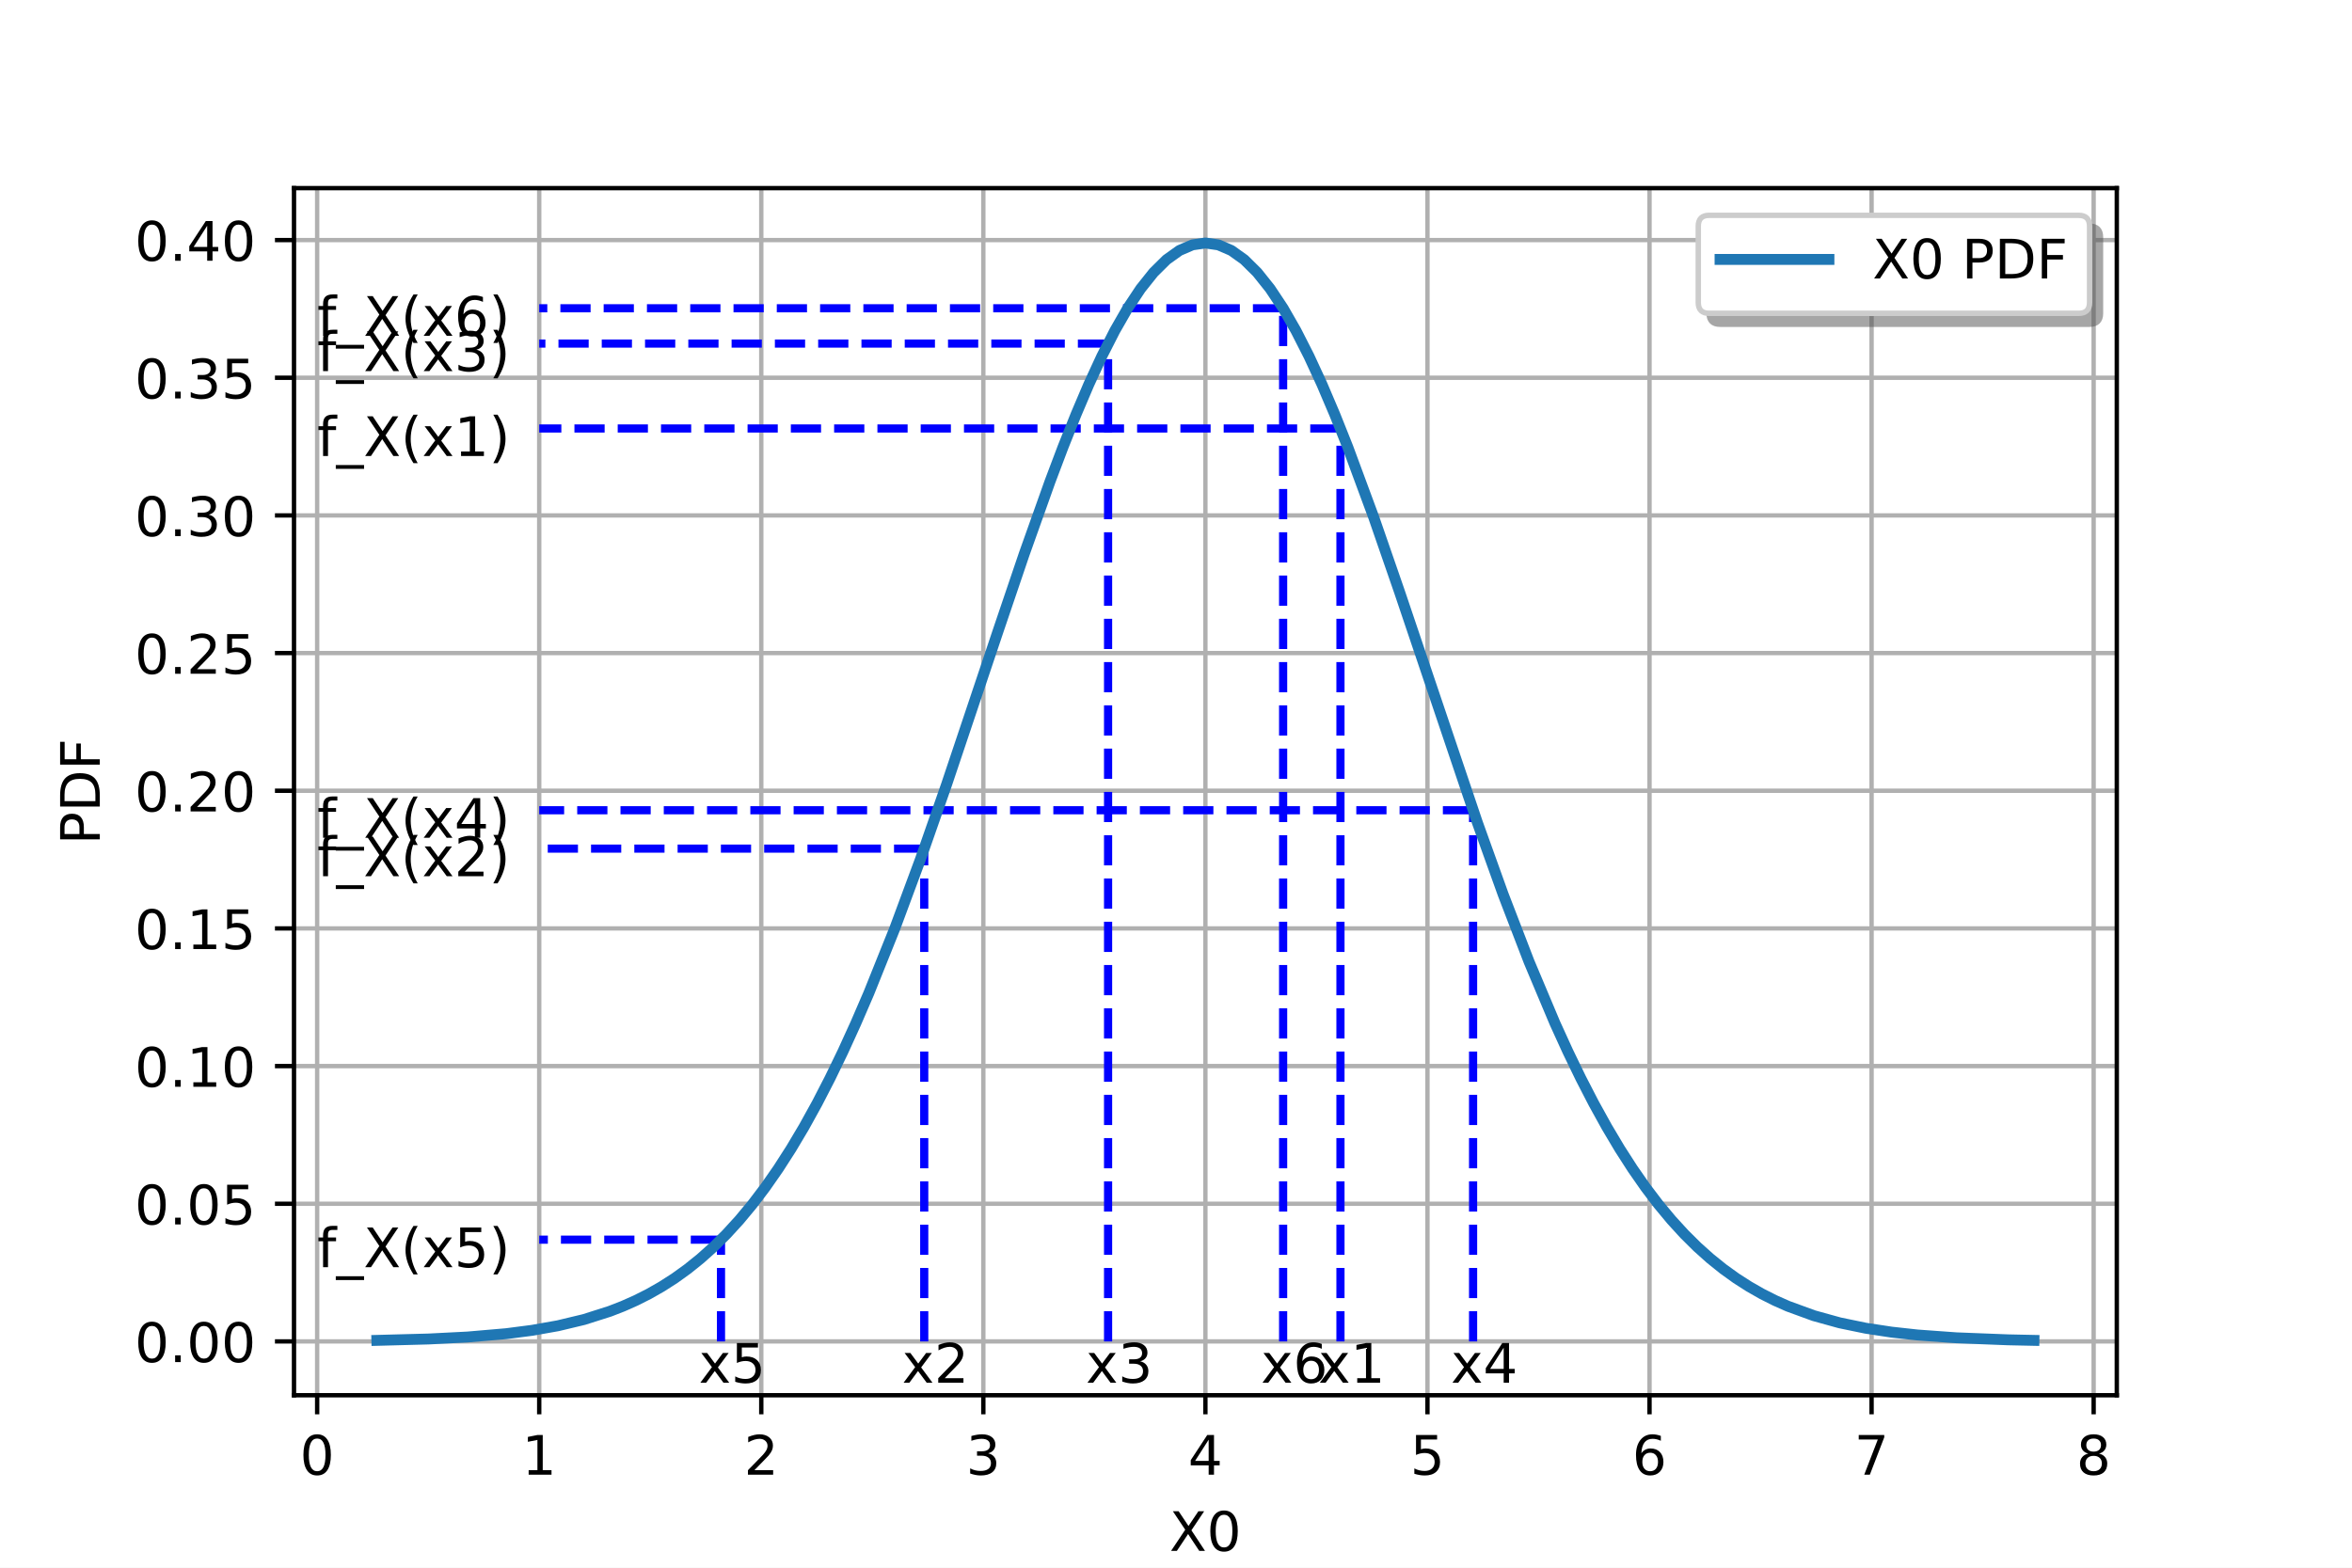
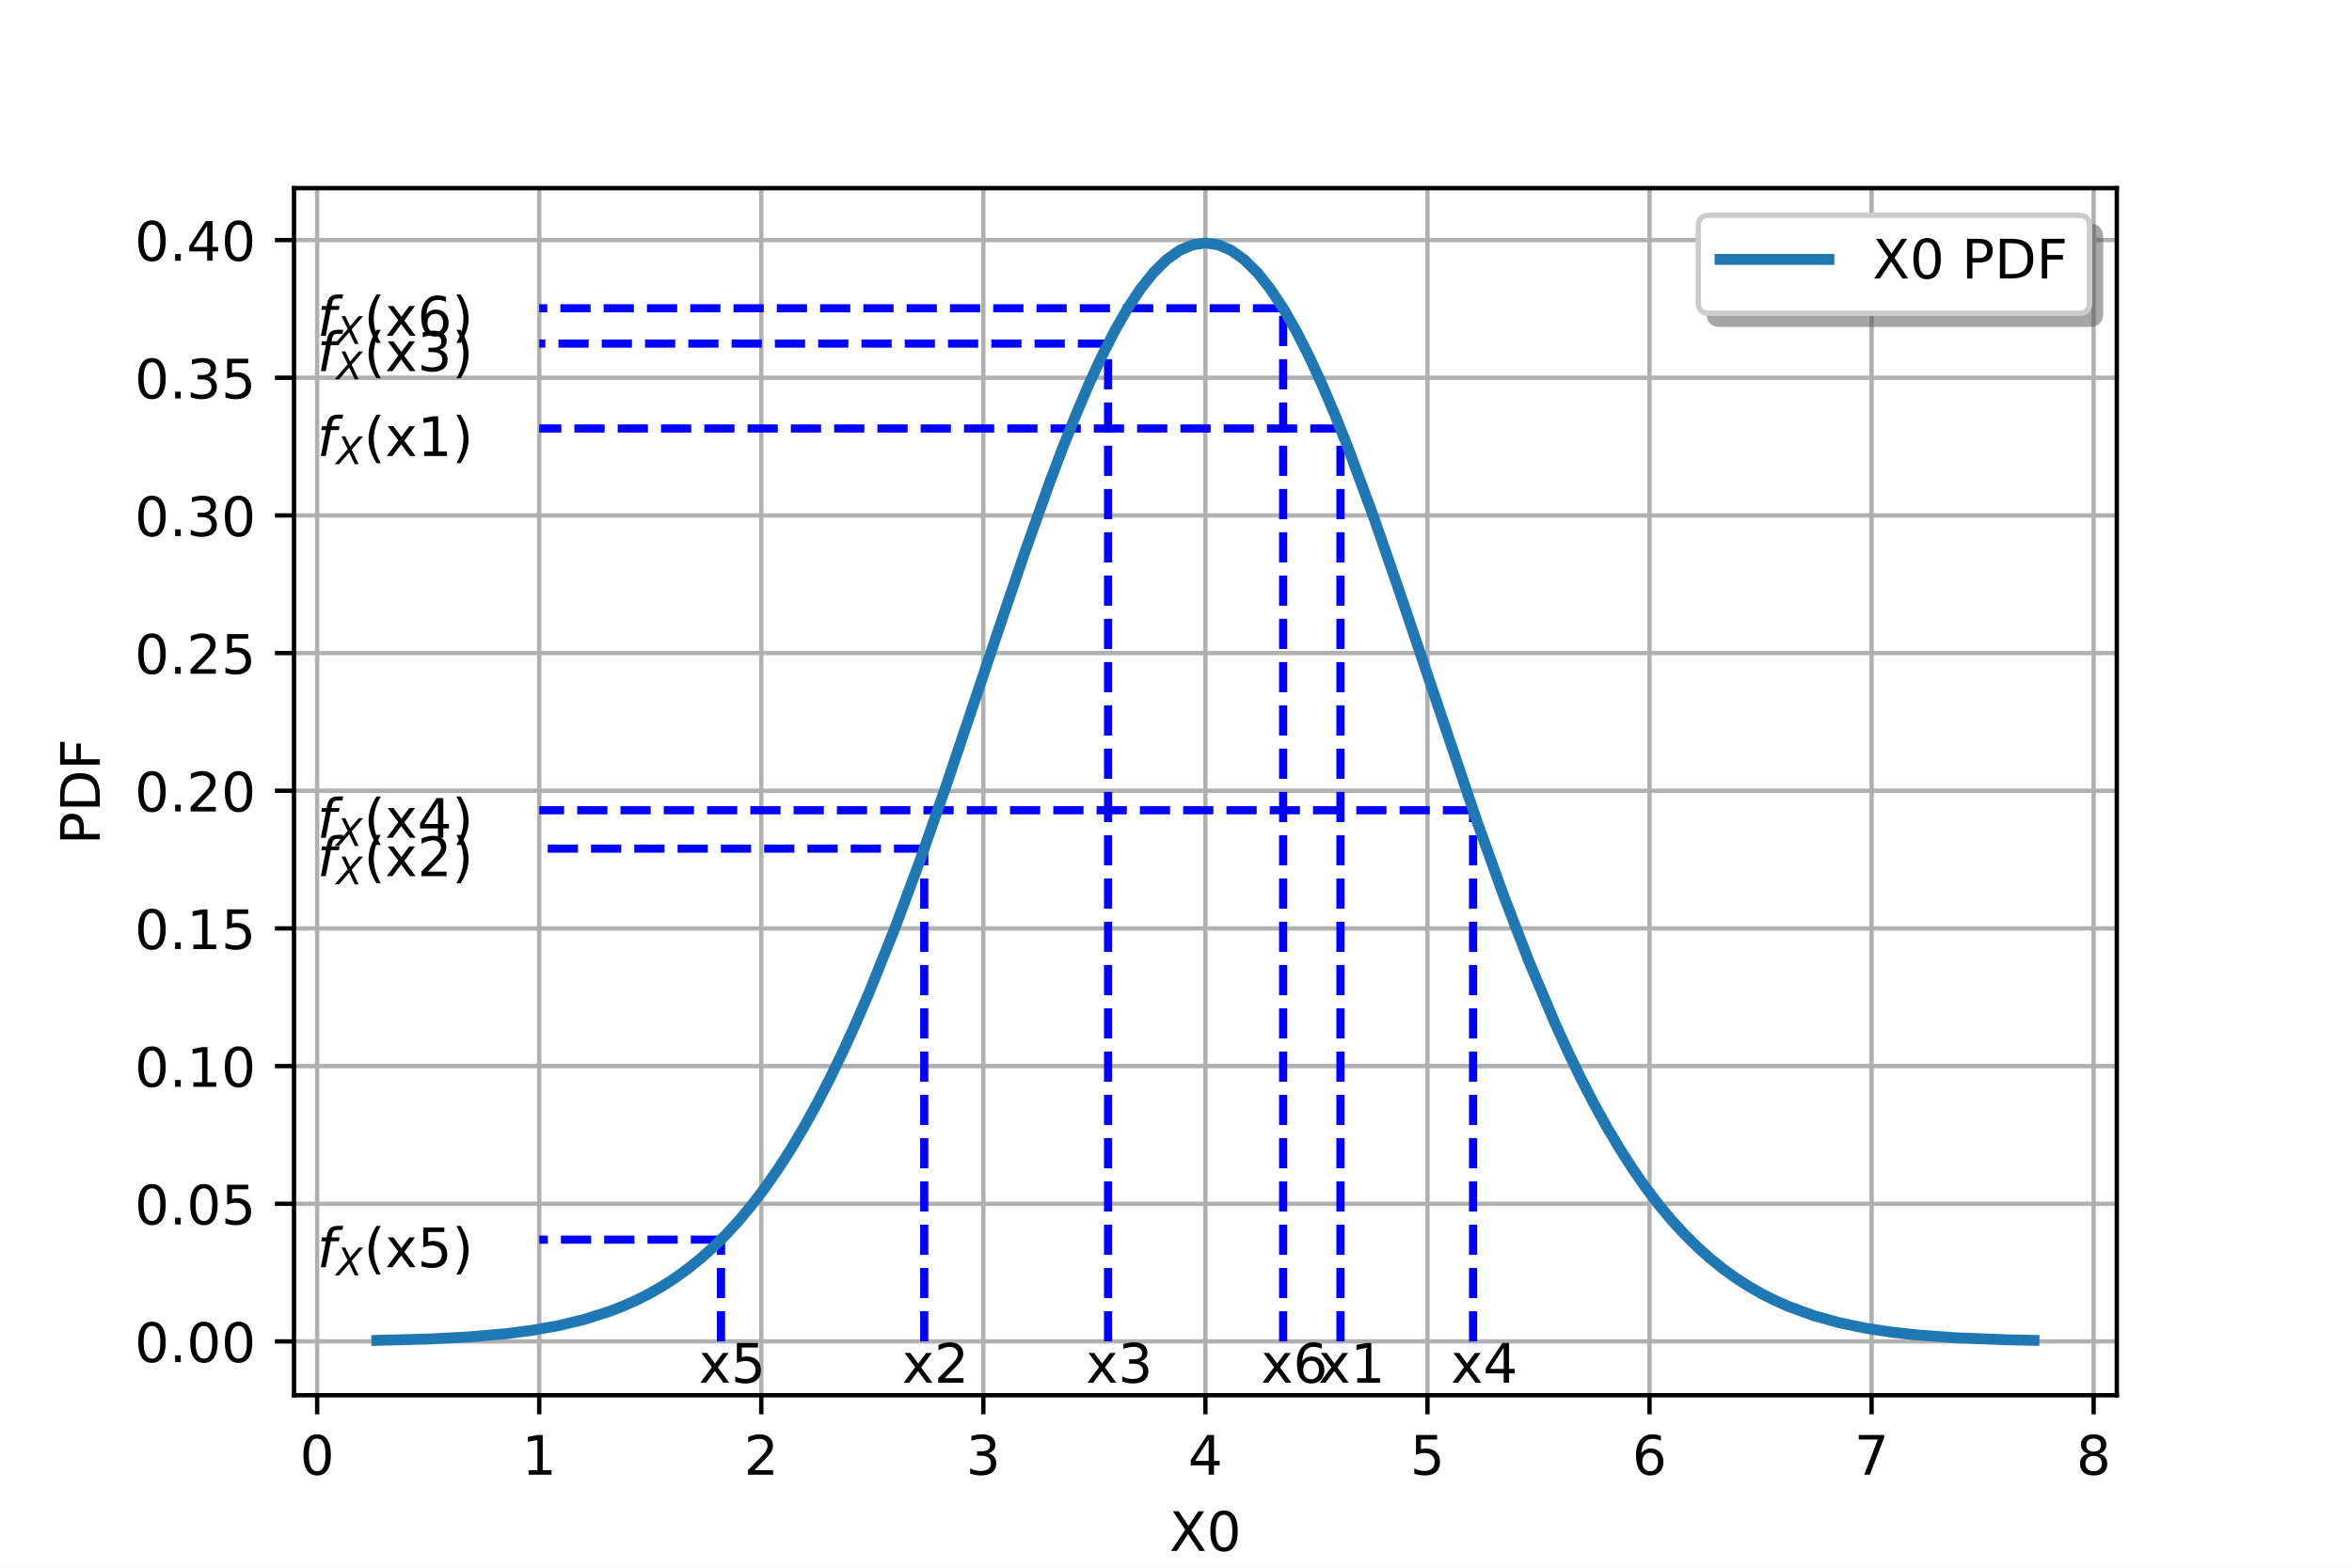
<svg xmlns="http://www.w3.org/2000/svg" xmlns:xlink="http://www.w3.org/1999/xlink" width="432pt" height="288pt" viewBox="0 0 432 288" version="1.1">
  <defs>
    <style type="text/css">*{stroke-linejoin: round; stroke-linecap: butt}</style>
  </defs>
  <g id="figure_1">
    <g id="patch_1">
      <path d="M 0 288  L 432 288  L 432 0  L 0 0  z " style="fill: #ffffff" />
    </g>
    <g id="axes_1">
      <g id="patch_2">
        <path d="M 54 256.32  L 388.8 256.32  L 388.8 34.56  L 54 34.56  z " style="fill: #ffffff" />
      </g>
      <g id="matplotlib.axis_1">
        <g id="xtick_1">
          <g id="line2d_1">
            <path d="M 58.253 256.32  L 58.253 34.56  " clip-path="url(#p8241e7f23a)" style="fill: none; stroke: #b0b0b0; stroke-width: 0.8; stroke-linecap: square" />
          </g>
          <g id="line2d_2">
            <defs>
              <path id="m4a92d99fee" d="M 0 0  L 0 3.5  " style="stroke: #000000; stroke-width: 0.8" />
            </defs>
            <g>
              <use xlink:href="#m4a92d99fee" x="58.253" y="256.32" style="stroke: #000000; stroke-width: 0.8" />
            </g>
          </g>
          <g id="text_1">
            <g transform="translate(55.07184 270.9177) scale(0.1 -0.1)">
              <defs>
                <path id="DejaVuSans-13" d="M 2034 4250  Q 1547 4250 1301 3770  Q 1056 3291 1056 2328  Q 1056 1369 1301 889  Q 1547 409 2034 409  Q 2525 409 2770 889  Q 3016 1369 3016 2328  Q 3016 3291 2770 3770  Q 2525 4250 2034 4250  z M 2034 4750  Q 2819 4750 3233 4129  Q 3647 3509 3647 2328  Q 3647 1150 3233 529  Q 2819 -91 2034 -91  Q 1250 -91 836 529  Q 422 1150 422 2328  Q 422 3509 836 4129  Q 1250 4750 2034 4750  z " transform="scale(0.015625)" />
              </defs>
              <use xlink:href="#DejaVuSans-13" />
            </g>
          </g>
        </g>
        <g id="xtick_2">
          <g id="line2d_3">
            <path d="M 99.04 256.32  L 99.04 34.56  " clip-path="url(#p8241e7f23a)" style="fill: none; stroke: #b0b0b0; stroke-width: 0.8; stroke-linecap: square" />
          </g>
          <g id="line2d_4">
            <g>
              <use xlink:href="#m4a92d99fee" x="99.04" y="256.32" style="stroke: #000000; stroke-width: 0.8" />
            </g>
          </g>
          <g id="text_2">
            <g transform="translate(95.85856 270.9177) scale(0.1 -0.1)">
              <defs>
                <path id="DejaVuSans-14" d="M 794 531  L 1825 531  L 1825 4091  L 703 3866  L 703 4441  L 1819 4666  L 2450 4666  L 2450 531  L 3481 531  L 3481 0  L 794 0  L 794 531  z " transform="scale(0.015625)" />
              </defs>
              <use xlink:href="#DejaVuSans-14" />
            </g>
          </g>
        </g>
        <g id="xtick_3">
          <g id="line2d_5">
            <path d="M 139.827 256.32  L 139.827 34.56  " clip-path="url(#p8241e7f23a)" style="fill: none; stroke: #b0b0b0; stroke-width: 0.8; stroke-linecap: square" />
          </g>
          <g id="line2d_6">
            <g>
              <use xlink:href="#m4a92d99fee" x="139.827" y="256.32" style="stroke: #000000; stroke-width: 0.8" />
            </g>
          </g>
          <g id="text_3">
            <g transform="translate(136.6453 270.9177) scale(0.1 -0.1)">
              <defs>
                <path id="DejaVuSans-15" d="M 1228 531  L 3431 531  L 3431 0  L 469 0  L 469 531  Q 828 903 1448 1529  Q 2069 2156 2228 2338  Q 2531 2678 2651 2914  Q 2772 3150 2772 3378  Q 2772 3750 2511 3984  Q 2250 4219 1831 4219  Q 1534 4219 1204 4116  Q 875 4013 500 3803  L 500 4441  Q 881 4594 1212 4672  Q 1544 4750 1819 4750  Q 2544 4750 2975 4387  Q 3406 4025 3406 3419  Q 3406 3131 3298 2873  Q 3191 2616 2906 2266  Q 2828 2175 2409 1742  Q 1991 1309 1228 531  z " transform="scale(0.015625)" />
              </defs>
              <use xlink:href="#DejaVuSans-15" />
            </g>
          </g>
        </g>
        <g id="xtick_4">
          <g id="line2d_7">
            <path d="M 180.613 256.32  L 180.613 34.56  " clip-path="url(#p8241e7f23a)" style="fill: none; stroke: #b0b0b0; stroke-width: 0.8; stroke-linecap: square" />
          </g>
          <g id="line2d_8">
            <g>
              <use xlink:href="#m4a92d99fee" x="180.613" y="256.32" style="stroke: #000000; stroke-width: 0.8" />
            </g>
          </g>
          <g id="text_4">
            <g transform="translate(177.432 270.9177) scale(0.1 -0.1)">
              <defs>
                <path id="DejaVuSans-16" d="M 2597 2516  Q 3050 2419 3304 2112  Q 3559 1806 3559 1356  Q 3559 666 3084 287  Q 2609 -91 1734 -91  Q 1441 -91 1130 -33  Q 819 25 488 141  L 488 750  Q 750 597 1062 519  Q 1375 441 1716 441  Q 2309 441 2620 675  Q 2931 909 2931 1356  Q 2931 1769 2642 2001  Q 2353 2234 1838 2234  L 1294 2234  L 1294 2753  L 1863 2753  Q 2328 2753 2575 2939  Q 2822 3125 2822 3475  Q 2822 3834 2567 4026  Q 2313 4219 1838 4219  Q 1578 4219 1281 4162  Q 984 4106 628 3988  L 628 4550  Q 988 4650 1302 4700  Q 1616 4750 1894 4750  Q 2613 4750 3031 4423  Q 3450 4097 3450 3541  Q 3450 3153 3228 2886  Q 3006 2619 2597 2516  z " transform="scale(0.015625)" />
              </defs>
              <use xlink:href="#DejaVuSans-16" />
            </g>
          </g>
        </g>
        <g id="xtick_5">
          <g id="line2d_9">
            <path d="M 221.4 256.32  L 221.4 34.56  " clip-path="url(#p8241e7f23a)" style="fill: none; stroke: #b0b0b0; stroke-width: 0.8; stroke-linecap: square" />
          </g>
          <g id="line2d_10">
            <g>
              <use xlink:href="#m4a92d99fee" x="221.4" y="256.32" style="stroke: #000000; stroke-width: 0.8" />
            </g>
          </g>
          <g id="text_5">
            <g transform="translate(218.2188 270.9177) scale(0.1 -0.1)">
              <defs>
                <path id="DejaVuSans-17" d="M 2419 4116  L 825 1625  L 2419 1625  L 2419 4116  z M 2253 4666  L 3047 4666  L 3047 1625  L 3713 1625  L 3713 1100  L 3047 1100  L 3047 0  L 2419 0  L 2419 1100  L 313 1100  L 313 1709  L 2253 4666  z " transform="scale(0.015625)" />
              </defs>
              <use xlink:href="#DejaVuSans-17" />
            </g>
          </g>
        </g>
        <g id="xtick_6">
          <g id="line2d_11">
            <path d="M 262.187 256.32  L 262.187 34.56  " clip-path="url(#p8241e7f23a)" style="fill: none; stroke: #b0b0b0; stroke-width: 0.8; stroke-linecap: square" />
          </g>
          <g id="line2d_12">
            <g>
              <use xlink:href="#m4a92d99fee" x="262.187" y="256.32" style="stroke: #000000; stroke-width: 0.8" />
            </g>
          </g>
          <g id="text_6">
            <g transform="translate(259.0055 270.9177) scale(0.1 -0.1)">
              <defs>
                <path id="DejaVuSans-18" d="M 691 4666  L 3169 4666  L 3169 4134  L 1269 4134  L 1269 2991  Q 1406 3038 1543 3061  Q 1681 3084 1819 3084  Q 2600 3084 3056 2656  Q 3513 2228 3513 1497  Q 3513 744 3044 326  Q 2575 -91 1722 -91  Q 1428 -91 1123 -41  Q 819 9 494 109  L 494 744  Q 775 591 1075 516  Q 1375 441 1709 441  Q 2250 441 2565 725  Q 2881 1009 2881 1497  Q 2881 1984 2565 2268  Q 2250 2553 1709 2553  Q 1456 2553 1204 2497  Q 953 2441 691 2322  L 691 4666  z " transform="scale(0.015625)" />
              </defs>
              <use xlink:href="#DejaVuSans-18" />
            </g>
          </g>
        </g>
        <g id="xtick_7">
          <g id="line2d_13">
            <path d="M 302.973 256.32  L 302.973 34.56  " clip-path="url(#p8241e7f23a)" style="fill: none; stroke: #b0b0b0; stroke-width: 0.8; stroke-linecap: square" />
          </g>
          <g id="line2d_14">
            <g>
              <use xlink:href="#m4a92d99fee" x="302.973" y="256.32" style="stroke: #000000; stroke-width: 0.8" />
            </g>
          </g>
          <g id="text_7">
            <g transform="translate(299.7922 270.9177) scale(0.1 -0.1)">
              <defs>
                <path id="DejaVuSans-19" d="M 2113 2584  Q 1688 2584 1439 2293  Q 1191 2003 1191 1497  Q 1191 994 1439 701  Q 1688 409 2113 409  Q 2538 409 2786 701  Q 3034 994 3034 1497  Q 3034 2003 2786 2293  Q 2538 2584 2113 2584  z M 3366 4563  L 3366 3988  Q 3128 4100 2886 4159  Q 2644 4219 2406 4219  Q 1781 4219 1451 3797  Q 1122 3375 1075 2522  Q 1259 2794 1537 2939  Q 1816 3084 2150 3084  Q 2853 3084 3261 2657  Q 3669 2231 3669 1497  Q 3669 778 3244 343  Q 2819 -91 2113 -91  Q 1303 -91 875 529  Q 447 1150 447 2328  Q 447 3434 972 4092  Q 1497 4750 2381 4750  Q 2619 4750 2861 4703  Q 3103 4656 3366 4563  z " transform="scale(0.015625)" />
              </defs>
              <use xlink:href="#DejaVuSans-19" />
            </g>
          </g>
        </g>
        <g id="xtick_8">
          <g id="line2d_15">
            <path d="M 343.76 256.32  L 343.76 34.56  " clip-path="url(#p8241e7f23a)" style="fill: none; stroke: #b0b0b0; stroke-width: 0.8; stroke-linecap: square" />
          </g>
          <g id="line2d_16">
            <g>
              <use xlink:href="#m4a92d99fee" x="343.76" y="256.32" style="stroke: #000000; stroke-width: 0.8" />
            </g>
          </g>
          <g id="text_8">
            <g transform="translate(340.5789 270.9177) scale(0.1 -0.1)">
              <defs>
                <path id="DejaVuSans-1a" d="M 525 4666  L 3525 4666  L 3525 4397  L 1831 0  L 1172 0  L 2766 4134  L 525 4134  L 525 4666  z " transform="scale(0.015625)" />
              </defs>
              <use xlink:href="#DejaVuSans-1a" />
            </g>
          </g>
        </g>
        <g id="xtick_9">
          <g id="line2d_17">
            <path d="M 384.547 256.32  L 384.547 34.56  " clip-path="url(#p8241e7f23a)" style="fill: none; stroke: #b0b0b0; stroke-width: 0.8; stroke-linecap: square" />
          </g>
          <g id="line2d_18">
            <g>
              <use xlink:href="#m4a92d99fee" x="384.547" y="256.32" style="stroke: #000000; stroke-width: 0.8" />
            </g>
          </g>
          <g id="text_9">
            <g transform="translate(381.3657 270.9177) scale(0.1 -0.1)">
              <defs>
                <path id="DejaVuSans-1b" d="M 2034 2216  Q 1584 2216 1326 1975  Q 1069 1734 1069 1313  Q 1069 891 1326 650  Q 1584 409 2034 409  Q 2484 409 2743 651  Q 3003 894 3003 1313  Q 3003 1734 2745 1975  Q 2488 2216 2034 2216  z M 1403 2484  Q 997 2584 770 2862  Q 544 3141 544 3541  Q 544 4100 942 4425  Q 1341 4750 2034 4750  Q 2731 4750 3128 4425  Q 3525 4100 3525 3541  Q 3525 3141 3298 2862  Q 3072 2584 2669 2484  Q 3125 2378 3379 2068  Q 3634 1759 3634 1313  Q 3634 634 3220 271  Q 2806 -91 2034 -91  Q 1263 -91 848 271  Q 434 634 434 1313  Q 434 1759 690 2068  Q 947 2378 1403 2484  z M 1172 3481  Q 1172 3119 1398 2916  Q 1625 2713 2034 2713  Q 2441 2713 2670 2916  Q 2900 3119 2900 3481  Q 2900 3844 2670 4047  Q 2441 4250 2034 4250  Q 1625 4250 1398 4047  Q 1172 3844 1172 3481  z " transform="scale(0.015625)" />
              </defs>
              <use xlink:href="#DejaVuSans-1b" />
            </g>
          </g>
        </g>
        <g id="text_10">
          <g transform="translate(214.7937 284.9177) scale(0.1 -0.1)">
            <defs>
              <path id="DejaVuSans-3b" d="M 403 4666  L 1081 4666  L 2241 2931  L 3406 4666  L 4084 4666  L 2584 2425  L 4184 0  L 3506 0  L 2194 1984  L 872 0  L 191 0  L 1856 2491  L 403 4666  z " transform="scale(0.015625)" />
            </defs>
            <use xlink:href="#DejaVuSans-3b" />
            <use xlink:href="#DejaVuSans-13" transform="translate(68.5 0)" />
          </g>
        </g>
      </g>
      <g id="matplotlib.axis_2">
        <g id="ytick_1">
          <g id="line2d_19">
            <path d="M 54 246.431  L 388.8 246.431  " clip-path="url(#p8241e7f23a)" style="fill: none; stroke: #b0b0b0; stroke-width: 0.8; stroke-linecap: square" />
          </g>
          <g id="line2d_20">
            <defs>
              <path id="mb3cb5c074b" d="M 0 0  L -3.5 0  " style="stroke: #000000; stroke-width: 0.8" />
            </defs>
            <g>
              <use xlink:href="#mb3cb5c074b" x="54" y="246.431" style="stroke: #000000; stroke-width: 0.8" />
            </g>
          </g>
          <g id="text_11">
            <g transform="translate(24.73438 250.2302) scale(0.1 -0.1)">
              <defs>
                <path id="DejaVuSans-11" d="M 684 794  L 1344 794  L 1344 0  L 684 0  L 684 794  z " transform="scale(0.015625)" />
              </defs>
              <use xlink:href="#DejaVuSans-13" />
              <use xlink:href="#DejaVuSans-11" transform="translate(63.625 0)" />
              <use xlink:href="#DejaVuSans-13" transform="translate(95.40625 0)" />
              <use xlink:href="#DejaVuSans-13" transform="translate(159.0312 0)" />
            </g>
          </g>
        </g>
        <g id="ytick_2">
          <g id="line2d_21">
            <path d="M 54 221.141  L 388.8 221.141  " clip-path="url(#p8241e7f23a)" style="fill: none; stroke: #b0b0b0; stroke-width: 0.8; stroke-linecap: square" />
          </g>
          <g id="line2d_22">
            <g>
              <use xlink:href="#mb3cb5c074b" x="54" y="221.141" style="stroke: #000000; stroke-width: 0.8" />
            </g>
          </g>
          <g id="text_12">
            <g transform="translate(24.73438 224.9394) scale(0.1 -0.1)">
              <use xlink:href="#DejaVuSans-13" />
              <use xlink:href="#DejaVuSans-11" transform="translate(63.625 0)" />
              <use xlink:href="#DejaVuSans-13" transform="translate(95.40625 0)" />
              <use xlink:href="#DejaVuSans-18" transform="translate(159.0312 0)" />
            </g>
          </g>
        </g>
        <g id="ytick_3">
          <g id="line2d_23">
            <path d="M 54 195.85  L 388.8 195.85  " clip-path="url(#p8241e7f23a)" style="fill: none; stroke: #b0b0b0; stroke-width: 0.8; stroke-linecap: square" />
          </g>
          <g id="line2d_24">
            <g>
              <use xlink:href="#mb3cb5c074b" x="54" y="195.85" style="stroke: #000000; stroke-width: 0.8" />
            </g>
          </g>
          <g id="text_13">
            <g transform="translate(24.73438 199.6486) scale(0.1 -0.1)">
              <use xlink:href="#DejaVuSans-13" />
              <use xlink:href="#DejaVuSans-11" transform="translate(63.625 0)" />
              <use xlink:href="#DejaVuSans-14" transform="translate(95.40625 0)" />
              <use xlink:href="#DejaVuSans-13" transform="translate(159.0312 0)" />
            </g>
          </g>
        </g>
        <g id="ytick_4">
          <g id="line2d_25">
            <path d="M 54 170.559  L 388.8 170.559  " clip-path="url(#p8241e7f23a)" style="fill: none; stroke: #b0b0b0; stroke-width: 0.8; stroke-linecap: square" />
          </g>
          <g id="line2d_26">
            <g>
              <use xlink:href="#mb3cb5c074b" x="54" y="170.559" style="stroke: #000000; stroke-width: 0.8" />
            </g>
          </g>
          <g id="text_14">
            <g transform="translate(24.73438 174.3578) scale(0.1 -0.1)">
              <use xlink:href="#DejaVuSans-13" />
              <use xlink:href="#DejaVuSans-11" transform="translate(63.625 0)" />
              <use xlink:href="#DejaVuSans-14" transform="translate(95.40625 0)" />
              <use xlink:href="#DejaVuSans-18" transform="translate(159.0312 0)" />
            </g>
          </g>
        </g>
        <g id="ytick_5">
          <g id="line2d_27">
            <path d="M 54 145.268  L 388.8 145.268  " clip-path="url(#p8241e7f23a)" style="fill: none; stroke: #b0b0b0; stroke-width: 0.8; stroke-linecap: square" />
          </g>
          <g id="line2d_28">
            <g>
              <use xlink:href="#mb3cb5c074b" x="54" y="145.268" style="stroke: #000000; stroke-width: 0.8" />
            </g>
          </g>
          <g id="text_15">
            <g transform="translate(24.73438 149.067) scale(0.1 -0.1)">
              <use xlink:href="#DejaVuSans-13" />
              <use xlink:href="#DejaVuSans-11" transform="translate(63.625 0)" />
              <use xlink:href="#DejaVuSans-15" transform="translate(95.40625 0)" />
              <use xlink:href="#DejaVuSans-13" transform="translate(159.0312 0)" />
            </g>
          </g>
        </g>
        <g id="ytick_6">
          <g id="line2d_29">
            <path d="M 54 119.977  L 388.8 119.977  " clip-path="url(#p8241e7f23a)" style="fill: none; stroke: #b0b0b0; stroke-width: 0.8; stroke-linecap: square" />
          </g>
          <g id="line2d_30">
            <g>
              <use xlink:href="#mb3cb5c074b" x="54" y="119.977" style="stroke: #000000; stroke-width: 0.8" />
            </g>
          </g>
          <g id="text_16">
            <g transform="translate(24.73438 123.7762) scale(0.1 -0.1)">
              <use xlink:href="#DejaVuSans-13" />
              <use xlink:href="#DejaVuSans-11" transform="translate(63.625 0)" />
              <use xlink:href="#DejaVuSans-15" transform="translate(95.40625 0)" />
              <use xlink:href="#DejaVuSans-18" transform="translate(159.0312 0)" />
            </g>
          </g>
        </g>
        <g id="ytick_7">
          <g id="line2d_31">
            <path d="M 54 94.687  L 388.8 94.687  " clip-path="url(#p8241e7f23a)" style="fill: none; stroke: #b0b0b0; stroke-width: 0.8; stroke-linecap: square" />
          </g>
          <g id="line2d_32">
            <g>
              <use xlink:href="#mb3cb5c074b" x="54" y="94.687" style="stroke: #000000; stroke-width: 0.8" />
            </g>
          </g>
          <g id="text_17">
            <g transform="translate(24.73438 98.48541) scale(0.1 -0.1)">
              <use xlink:href="#DejaVuSans-13" />
              <use xlink:href="#DejaVuSans-11" transform="translate(63.625 0)" />
              <use xlink:href="#DejaVuSans-16" transform="translate(95.40625 0)" />
              <use xlink:href="#DejaVuSans-13" transform="translate(159.0312 0)" />
            </g>
          </g>
        </g>
        <g id="ytick_8">
          <g id="line2d_33">
            <path d="M 54 69.396  L 388.8 69.396  " clip-path="url(#p8241e7f23a)" style="fill: none; stroke: #b0b0b0; stroke-width: 0.8; stroke-linecap: square" />
          </g>
          <g id="line2d_34">
            <g>
              <use xlink:href="#mb3cb5c074b" x="54" y="69.396" style="stroke: #000000; stroke-width: 0.8" />
            </g>
          </g>
          <g id="text_18">
            <g transform="translate(24.73438 73.19461) scale(0.1 -0.1)">
              <use xlink:href="#DejaVuSans-13" />
              <use xlink:href="#DejaVuSans-11" transform="translate(63.625 0)" />
              <use xlink:href="#DejaVuSans-16" transform="translate(95.40625 0)" />
              <use xlink:href="#DejaVuSans-18" transform="translate(159.0312 0)" />
            </g>
          </g>
        </g>
        <g id="ytick_9">
          <g id="line2d_35">
            <path d="M 54 44.105  L 388.8 44.105  " clip-path="url(#p8241e7f23a)" style="fill: none; stroke: #b0b0b0; stroke-width: 0.8; stroke-linecap: square" />
          </g>
          <g id="line2d_36">
            <g>
              <use xlink:href="#mb3cb5c074b" x="54" y="44.105" style="stroke: #000000; stroke-width: 0.8" />
            </g>
          </g>
          <g id="text_19">
            <g transform="translate(24.73438 47.90382) scale(0.1 -0.1)">
              <use xlink:href="#DejaVuSans-13" />
              <use xlink:href="#DejaVuSans-11" transform="translate(63.625 0)" />
              <use xlink:href="#DejaVuSans-17" transform="translate(95.40625 0)" />
              <use xlink:href="#DejaVuSans-13" transform="translate(159.0312 0)" />
            </g>
          </g>
        </g>
        <g id="text_20">
          <g transform="translate(18.33203 155.1806) rotate(-90) scale(0.1 -0.1)">
            <defs>
              <path id="DejaVuSans-33" d="M 1259 4147  L 1259 2394  L 2053 2394  Q 2494 2394 2734 2622  Q 2975 2850 2975 3272  Q 2975 3691 2734 3919  Q 2494 4147 2053 4147  L 1259 4147  z M 628 4666  L 2053 4666  Q 2838 4666 3239 4311  Q 3641 3956 3641 3272  Q 3641 2581 3239 2228  Q 2838 1875 2053 1875  L 1259 1875  L 1259 0  L 628 0  L 628 4666  z " transform="scale(0.015625)" />
              <path id="DejaVuSans-27" d="M 1259 4147  L 1259 519  L 2022 519  Q 2988 519 3436 956  Q 3884 1394 3884 2338  Q 3884 3275 3436 3711  Q 2988 4147 2022 4147  L 1259 4147  z M 628 4666  L 1925 4666  Q 3281 4666 3915 4102  Q 4550 3538 4550 2338  Q 4550 1131 3912 565  Q 3275 0 1925 0  L 628 0  L 628 4666  z " transform="scale(0.015625)" />
              <path id="DejaVuSans-29" d="M 628 4666  L 3309 4666  L 3309 4134  L 1259 4134  L 1259 2759  L 3109 2759  L 3109 2228  L 1259 2228  L 1259 0  L 628 0  L 628 4666  z " transform="scale(0.015625)" />
            </defs>
            <use xlink:href="#DejaVuSans-33" />
            <use xlink:href="#DejaVuSans-27" transform="translate(60.29688 0)" />
            <use xlink:href="#DejaVuSans-29" transform="translate(137.2969 0)" />
          </g>
        </g>
      </g>
      <g id="line2d_37">
        <path d="M 246.207 78.714  L 99.04 78.714  " clip-path="url(#p8241e7f23a)" style="fill: none; stroke-dasharray: 5.55,2.4; stroke-dashoffset: 0; stroke: #0000ff; stroke-width: 1.5" />
      </g>
      <g id="line2d_38">
        <path d="M 246.207 246.431  L 246.207 78.714  " clip-path="url(#p8241e7f23a)" style="fill: none; stroke-dasharray: 5.55,2.4; stroke-dashoffset: 0; stroke: #0000ff; stroke-width: 1.5" />
      </g>
      <g id="line2d_39">
        <path d="M 169.757 155.905  L 99.04 155.905  " clip-path="url(#p8241e7f23a)" style="fill: none; stroke-dasharray: 5.55,2.4; stroke-dashoffset: 0; stroke: #0000ff; stroke-width: 1.5" />
      </g>
      <g id="line2d_40">
        <path d="M 169.757 246.431  L 169.757 155.905  " clip-path="url(#p8241e7f23a)" style="fill: none; stroke-dasharray: 5.55,2.4; stroke-dashoffset: 0; stroke: #0000ff; stroke-width: 1.5" />
      </g>
      <g id="line2d_41">
        <path d="M 203.525 63.118  L 99.04 63.118  " clip-path="url(#p8241e7f23a)" style="fill: none; stroke-dasharray: 5.55,2.4; stroke-dashoffset: 0; stroke: #0000ff; stroke-width: 1.5" />
      </g>
      <g id="line2d_42">
        <path d="M 203.525 246.431  L 203.525 63.118  " clip-path="url(#p8241e7f23a)" style="fill: none; stroke-dasharray: 5.55,2.4; stroke-dashoffset: 0; stroke: #0000ff; stroke-width: 1.5" />
      </g>
      <g id="line2d_43">
        <path d="M 270.568 148.854  L 99.04 148.854  " clip-path="url(#p8241e7f23a)" style="fill: none; stroke-dasharray: 5.55,2.4; stroke-dashoffset: 0; stroke: #0000ff; stroke-width: 1.5" />
      </g>
      <g id="line2d_44">
        <path d="M 270.568 246.431  L 270.568 148.854  " clip-path="url(#p8241e7f23a)" style="fill: none; stroke-dasharray: 5.55,2.4; stroke-dashoffset: 0; stroke: #0000ff; stroke-width: 1.5" />
      </g>
      <g id="line2d_45">
        <path d="M 132.428 227.741  L 99.04 227.741  " clip-path="url(#p8241e7f23a)" style="fill: none; stroke-dasharray: 5.55,2.4; stroke-dashoffset: 0; stroke: #0000ff; stroke-width: 1.5" />
      </g>
      <g id="line2d_46">
        <path d="M 132.428 246.431  L 132.428 227.741  " clip-path="url(#p8241e7f23a)" style="fill: none; stroke-dasharray: 5.55,2.4; stroke-dashoffset: 0; stroke: #0000ff; stroke-width: 1.5" />
      </g>
      <g id="line2d_47">
        <path d="M 235.677 56.632  L 99.04 56.632  " clip-path="url(#p8241e7f23a)" style="fill: none; stroke-dasharray: 5.55,2.4; stroke-dashoffset: 0; stroke: #0000ff; stroke-width: 1.5" />
      </g>
      <g id="line2d_48">
        <path d="M 235.677 246.431  L 235.677 56.632  " clip-path="url(#p8241e7f23a)" style="fill: none; stroke-dasharray: 5.55,2.4; stroke-dashoffset: 0; stroke: #0000ff; stroke-width: 1.5" />
      </g>
      <g id="line2d_49">
        <path d="M 69.218 246.24  L 78.73 245.987  L 85.863 245.624  L 92.997 245.01  L 97.752 244.393  L 102.508 243.549  L 107.264 242.409  L 112.019 240.895  L 114.397 239.969  L 116.775 238.914  L 119.153 237.717  L 121.531 236.362  L 123.909 234.837  L 126.286 233.126  L 128.664 231.214  L 131.042 229.087  L 133.42 226.729  L 135.798 224.127  L 138.176 221.266  L 140.553 218.135  L 142.931 214.723  L 145.309 211.02  L 147.687 207.018  L 150.065 202.713  L 152.443 198.102  L 154.82 193.187  L 157.198 187.97  L 159.576 182.46  L 164.332 170.61  L 169.088 157.779  L 173.843 144.176  L 183.355 115.825  L 188.11 101.805  L 192.866 88.443  L 195.244 82.146  L 197.622 76.177  L 199.999 70.59  L 202.377 65.436  L 204.755 60.763  L 207.133 56.615  L 209.511 53.034  L 211.889 50.053  L 214.266 47.703  L 216.644 46.007  L 219.022 44.983  L 221.4 44.64  L 223.778 44.983  L 226.156 46.007  L 228.534 47.703  L 230.911 50.053  L 233.289 53.034  L 235.667 56.615  L 238.045 60.763  L 240.423 65.436  L 242.801 70.59  L 245.178 76.177  L 247.556 82.146  L 252.312 95.015  L 257.068 108.76  L 271.335 151.058  L 276.09 164.306  L 280.846 176.668  L 285.602 187.97  L 287.98 193.187  L 290.357 198.102  L 292.735 202.713  L 295.113 207.018  L 297.491 211.02  L 299.869 214.723  L 302.247 218.135  L 304.624 221.266  L 307.002 224.127  L 309.38 226.729  L 311.758 229.087  L 314.136 231.214  L 316.514 233.126  L 318.891 234.837  L 321.269 236.362  L 323.647 237.717  L 326.025 238.914  L 328.403 239.969  L 333.159 241.705  L 337.914 243.021  L 342.67 244.003  L 347.426 244.726  L 352.181 245.25  L 359.315 245.767  L 368.826 246.138  L 373.582 246.24  L 373.582 246.24  " clip-path="url(#p8241e7f23a)" style="fill: none; stroke: #1f77b4; stroke-width: 2; stroke-linecap: square" />
      </g>
      <g id="patch_3">
        <path d="M 54 256.32  L 54 34.56  " style="fill: none; stroke: #000000; stroke-width: 0.8; stroke-linejoin: miter; stroke-linecap: square" />
      </g>
      <g id="patch_4">
        <path d="M 388.8 256.32  L 388.8 34.56  " style="fill: none; stroke: #000000; stroke-width: 0.8; stroke-linejoin: miter; stroke-linecap: square" />
      </g>
      <g id="patch_5">
        <path d="M 54 256.32  L 388.8 256.32  " style="fill: none; stroke: #000000; stroke-width: 0.8; stroke-linejoin: miter; stroke-linecap: square" />
      </g>
      <g id="patch_6">
        <path d="M 54 34.56  L 388.8 34.56  " style="fill: none; stroke: #000000; stroke-width: 0.8; stroke-linejoin: miter; stroke-linecap: square" />
      </g>
      <g id="text_21">
        <g transform="translate(242.1279 254.0186) scale(0.1 -0.1)">
          <defs>
            <path id="DejaVuSans-5b" d="M 3513 3500  L 2247 1797  L 3578 0  L 2900 0  L 1881 1375  L 863 0  L 184 0  L 1544 1831  L 300 3500  L 978 3500  L 1906 2253  L 2834 3500  L 3513 3500  z " transform="scale(0.015625)" />
          </defs>
          <use xlink:href="#DejaVuSans-5b" />
          <use xlink:href="#DejaVuSans-14" transform="translate(59.1875 0)" />
        </g>
      </g>
      <g id="text_22">
        <g transform="translate(58.25309 83.77225) scale(0.1 -0.1)">
          <defs>
-             <path id="DejaVuSans-49" d="M 2375 4863  L 2375 4384  L 1825 4384  Q 1516 4384 1395 4259  Q 1275 4134 1275 3809  L 1275 3500  L 2222 3500  L 2222 3053  L 1275 3053  L 1275 0  L 697 0  L 697 3053  L 147 3053  L 147 3500  L 697 3500  L 697 3744  Q 697 4328 969 4595  Q 1241 4863 1831 4863  L 2375 4863  z " transform="scale(0.015625)" />
-             <path id="DejaVuSans-42" d="M 3263 -1063  L 3263 -1509  L -63 -1509  L -63 -1063  L 3263 -1063  z " transform="scale(0.015625)" />
+             <path id="DejaVuSans-Oblique-49" d="M 3059 4863  L 2969 4384  L 2419 4384  Q 2106 4384 1964 4261  Q 1822 4138 1753 3809  L 1691 3500  L 2638 3500  L 2553 3053  L 1606 3053  L 1013 0  L 434 0  L 1031 3053  L 481 3053  L 563 3500  L 1113 3500  L 1159 3744  Q 1278 4363 1576 4613  Q 1875 4863 2516 4863  L 3059 4863  z " transform="scale(0.015625)" />
+             <path id="DejaVuSans-Oblique-3b" d="M 878 4666  L 1516 4666  L 2316 2981  L 3763 4666  L 4500 4666  L 2578 2438  L 3738 0  L 3103 0  L 2163 1966  L 459 0  L -275 0  L 1906 2509  L 878 4666  z " transform="scale(0.015625)" />
            <path id="DejaVuSans-b" d="M 1984 4856  Q 1566 4138 1362 3434  Q 1159 2731 1159 2009  Q 1159 1288 1364 580  Q 1569 -128 1984 -844  L 1484 -844  Q 1016 -109 783 600  Q 550 1309 550 2009  Q 550 2706 781 3412  Q 1013 4119 1484 4856  L 1984 4856  z " transform="scale(0.015625)" />
            <path id="DejaVuSans-c" d="M 513 4856  L 1013 4856  Q 1481 4119 1714 3412  Q 1947 2706 1947 2009  Q 1947 1309 1714 600  Q 1481 -109 1013 -844  L 513 -844  Q 928 -128 1133 580  Q 1338 1288 1338 2009  Q 1338 2731 1133 3434  Q 928 4138 513 4856  z " transform="scale(0.015625)" />
          </defs>
-           <use xlink:href="#DejaVuSans-49" />
-           <use xlink:href="#DejaVuSans-42" transform="translate(35.20312 0)" />
-           <use xlink:href="#DejaVuSans-3b" transform="translate(85.20312 0)" />
-           <use xlink:href="#DejaVuSans-b" transform="translate(153.7031 0)" />
-           <use xlink:href="#DejaVuSans-5b" transform="translate(192.7188 0)" />
-           <use xlink:href="#DejaVuSans-14" transform="translate(251.9062 0)" />
-           <use xlink:href="#DejaVuSans-c" transform="translate(315.5312 0)" />
+           <use xlink:href="#DejaVuSans-Oblique-49" transform="translate(0 0.015625)" />
+           <use xlink:href="#DejaVuSans-Oblique-3b" transform="translate(35.20508 -14.98433) scale(0.7)" />
+           <use xlink:href="#DejaVuSans-b" transform="translate(85.89356 0.015625)" />
+           <use xlink:href="#DejaVuSans-5b" transform="translate(124.9072 0.015625)" />
+           <use xlink:href="#DejaVuSans-14" transform="translate(184.0869 0.015625)" />
+           <use xlink:href="#DejaVuSans-c" transform="translate(247.71 0.015625)" />
        </g>
      </g>
      <g id="text_23">
        <g transform="translate(165.6783 254.0186) scale(0.1 -0.1)">
          <use xlink:href="#DejaVuSans-5b" />
          <use xlink:href="#DejaVuSans-15" transform="translate(59.1875 0)" />
        </g>
      </g>
      <g id="text_24">
        <g transform="translate(58.25309 160.9635) scale(0.1 -0.1)">
-           <use xlink:href="#DejaVuSans-49" />
-           <use xlink:href="#DejaVuSans-42" transform="translate(35.20312 0)" />
-           <use xlink:href="#DejaVuSans-3b" transform="translate(85.20312 0)" />
-           <use xlink:href="#DejaVuSans-b" transform="translate(153.7031 0)" />
-           <use xlink:href="#DejaVuSans-5b" transform="translate(192.7188 0)" />
-           <use xlink:href="#DejaVuSans-15" transform="translate(251.9062 0)" />
-           <use xlink:href="#DejaVuSans-c" transform="translate(315.5312 0)" />
+           <use xlink:href="#DejaVuSans-Oblique-49" transform="translate(0 0.015625)" />
+           <use xlink:href="#DejaVuSans-Oblique-3b" transform="translate(35.20508 -14.98433) scale(0.7)" />
+           <use xlink:href="#DejaVuSans-b" transform="translate(85.89356 0.015625)" />
+           <use xlink:href="#DejaVuSans-5b" transform="translate(124.9072 0.015625)" />
+           <use xlink:href="#DejaVuSans-15" transform="translate(184.0869 0.015625)" />
+           <use xlink:href="#DejaVuSans-c" transform="translate(247.71 0.015625)" />
        </g>
      </g>
      <g id="text_25">
        <g transform="translate(199.4459 254.0186) scale(0.1 -0.1)">
          <use xlink:href="#DejaVuSans-5b" />
          <use xlink:href="#DejaVuSans-16" transform="translate(59.1875 0)" />
        </g>
      </g>
      <g id="text_26">
        <g transform="translate(58.25309 68.17637) scale(0.1 -0.1)">
-           <use xlink:href="#DejaVuSans-49" />
-           <use xlink:href="#DejaVuSans-42" transform="translate(35.20312 0)" />
-           <use xlink:href="#DejaVuSans-3b" transform="translate(85.20312 0)" />
-           <use xlink:href="#DejaVuSans-b" transform="translate(153.7031 0)" />
-           <use xlink:href="#DejaVuSans-5b" transform="translate(192.7188 0)" />
-           <use xlink:href="#DejaVuSans-16" transform="translate(251.9062 0)" />
-           <use xlink:href="#DejaVuSans-c" transform="translate(315.5312 0)" />
+           <use xlink:href="#DejaVuSans-Oblique-49" transform="translate(0 0.015625)" />
+           <use xlink:href="#DejaVuSans-Oblique-3b" transform="translate(35.20508 -14.98433) scale(0.7)" />
+           <use xlink:href="#DejaVuSans-b" transform="translate(85.89356 0.015625)" />
+           <use xlink:href="#DejaVuSans-5b" transform="translate(124.9072 0.015625)" />
+           <use xlink:href="#DejaVuSans-16" transform="translate(184.0869 0.015625)" />
+           <use xlink:href="#DejaVuSans-c" transform="translate(247.71 0.015625)" />
        </g>
      </g>
      <g id="text_27">
        <g transform="translate(266.4888 254.0186) scale(0.1 -0.1)">
          <use xlink:href="#DejaVuSans-5b" />
          <use xlink:href="#DejaVuSans-17" transform="translate(59.1875 0)" />
        </g>
      </g>
      <g id="text_28">
        <g transform="translate(58.25309 153.9122) scale(0.1 -0.1)">
-           <use xlink:href="#DejaVuSans-49" />
-           <use xlink:href="#DejaVuSans-42" transform="translate(35.20312 0)" />
-           <use xlink:href="#DejaVuSans-3b" transform="translate(85.20312 0)" />
-           <use xlink:href="#DejaVuSans-b" transform="translate(153.7031 0)" />
-           <use xlink:href="#DejaVuSans-5b" transform="translate(192.7188 0)" />
-           <use xlink:href="#DejaVuSans-17" transform="translate(251.9062 0)" />
-           <use xlink:href="#DejaVuSans-c" transform="translate(315.5312 0)" />
+           <use xlink:href="#DejaVuSans-Oblique-49" transform="translate(0 0.015625)" />
+           <use xlink:href="#DejaVuSans-Oblique-3b" transform="translate(35.20508 -14.98433) scale(0.7)" />
+           <use xlink:href="#DejaVuSans-b" transform="translate(85.89356 0.015625)" />
+           <use xlink:href="#DejaVuSans-5b" transform="translate(124.9072 0.015625)" />
+           <use xlink:href="#DejaVuSans-17" transform="translate(184.0869 0.015625)" />
+           <use xlink:href="#DejaVuSans-c" transform="translate(247.71 0.015625)" />
        </g>
      </g>
      <g id="text_29">
        <g transform="translate(128.3498 254.0186) scale(0.1 -0.1)">
          <use xlink:href="#DejaVuSans-5b" />
          <use xlink:href="#DejaVuSans-18" transform="translate(59.1875 0)" />
        </g>
      </g>
      <g id="text_30">
        <g transform="translate(58.25309 232.7991) scale(0.1 -0.1)">
-           <use xlink:href="#DejaVuSans-49" />
-           <use xlink:href="#DejaVuSans-42" transform="translate(35.20312 0)" />
-           <use xlink:href="#DejaVuSans-3b" transform="translate(85.20312 0)" />
-           <use xlink:href="#DejaVuSans-b" transform="translate(153.7031 0)" />
-           <use xlink:href="#DejaVuSans-5b" transform="translate(192.7188 0)" />
-           <use xlink:href="#DejaVuSans-18" transform="translate(251.9062 0)" />
-           <use xlink:href="#DejaVuSans-c" transform="translate(315.5312 0)" />
+           <use xlink:href="#DejaVuSans-Oblique-49" transform="translate(0 0.015625)" />
+           <use xlink:href="#DejaVuSans-Oblique-3b" transform="translate(35.20508 -14.98433) scale(0.7)" />
+           <use xlink:href="#DejaVuSans-b" transform="translate(85.89356 0.015625)" />
+           <use xlink:href="#DejaVuSans-5b" transform="translate(124.9072 0.015625)" />
+           <use xlink:href="#DejaVuSans-18" transform="translate(184.0869 0.015625)" />
+           <use xlink:href="#DejaVuSans-c" transform="translate(247.71 0.015625)" />
        </g>
      </g>
      <g id="text_31">
        <g transform="translate(231.5984 254.0186) scale(0.1 -0.1)">
          <use xlink:href="#DejaVuSans-5b" />
          <use xlink:href="#DejaVuSans-19" transform="translate(59.1875 0)" />
        </g>
      </g>
      <g id="text_32">
        <g transform="translate(58.25309 61.68977) scale(0.1 -0.1)">
-           <use xlink:href="#DejaVuSans-49" />
-           <use xlink:href="#DejaVuSans-42" transform="translate(35.20312 0)" />
-           <use xlink:href="#DejaVuSans-3b" transform="translate(85.20312 0)" />
-           <use xlink:href="#DejaVuSans-b" transform="translate(153.7031 0)" />
-           <use xlink:href="#DejaVuSans-5b" transform="translate(192.7188 0)" />
-           <use xlink:href="#DejaVuSans-19" transform="translate(251.9062 0)" />
-           <use xlink:href="#DejaVuSans-c" transform="translate(315.5312 0)" />
+           <use xlink:href="#DejaVuSans-Oblique-49" transform="translate(0 0.015625)" />
+           <use xlink:href="#DejaVuSans-Oblique-3b" transform="translate(35.20508 -14.98433) scale(0.7)" />
+           <use xlink:href="#DejaVuSans-b" transform="translate(85.89356 0.015625)" />
+           <use xlink:href="#DejaVuSans-5b" transform="translate(124.9072 0.015625)" />
+           <use xlink:href="#DejaVuSans-19" transform="translate(184.0869 0.015625)" />
+           <use xlink:href="#DejaVuSans-c" transform="translate(247.71 0.015625)" />
        </g>
      </g>
      <g id="legend_1">
        <g id="patch_7">
          <path d="M 315.928 59.561  L 383.8 59.561  Q 385.8 59.561 385.8 57.561  L 385.8 43.56  Q 385.8 41.56 383.8 41.56  L 315.928 41.56  Q 313.928 41.56 313.928 43.56  L 313.928 57.561  Q 313.928 59.561 315.928 59.561  z " style="fill: #4d4d4d; opacity: 0.5; stroke: #4d4d4d; stroke-linejoin: miter" />
        </g>
        <g id="patch_8">
          <path d="M 313.928 57.561  L 381.8 57.561  Q 383.8 57.561 383.8 55.561  L 383.8 41.56  Q 383.8 39.56 381.8 39.56  L 313.928 39.56  Q 311.928 39.56 311.928 41.56  L 311.928 55.561  Q 311.928 57.561 313.928 57.561  z " style="fill: #ffffff; stroke: #cccccc; stroke-linejoin: miter" />
        </g>
        <g id="line2d_50">
          <path d="M 315.928 47.658  L 325.928 47.658  L 335.928 47.658  " style="fill: none; stroke: #1f77b4; stroke-width: 2; stroke-linecap: square" />
        </g>
        <g id="text_33">
          <g transform="translate(343.9281 51.15844) scale(0.1 -0.1)">
            <defs>
              <path id="DejaVuSans-3" transform="scale(0.015625)" />
            </defs>
            <use xlink:href="#DejaVuSans-3b" />
            <use xlink:href="#DejaVuSans-13" transform="translate(68.5 0)" />
            <use xlink:href="#DejaVuSans-3" transform="translate(132.125 0)" />
            <use xlink:href="#DejaVuSans-33" transform="translate(163.9062 0)" />
            <use xlink:href="#DejaVuSans-27" transform="translate(224.2031 0)" />
            <use xlink:href="#DejaVuSans-29" transform="translate(301.2031 0)" />
          </g>
        </g>
      </g>
    </g>
  </g>
  <defs>
    <clipPath id="p8241e7f23a">
      <rect x="54" y="34.56" width="334.8" height="221.76" />
    </clipPath>
  </defs>
</svg>
